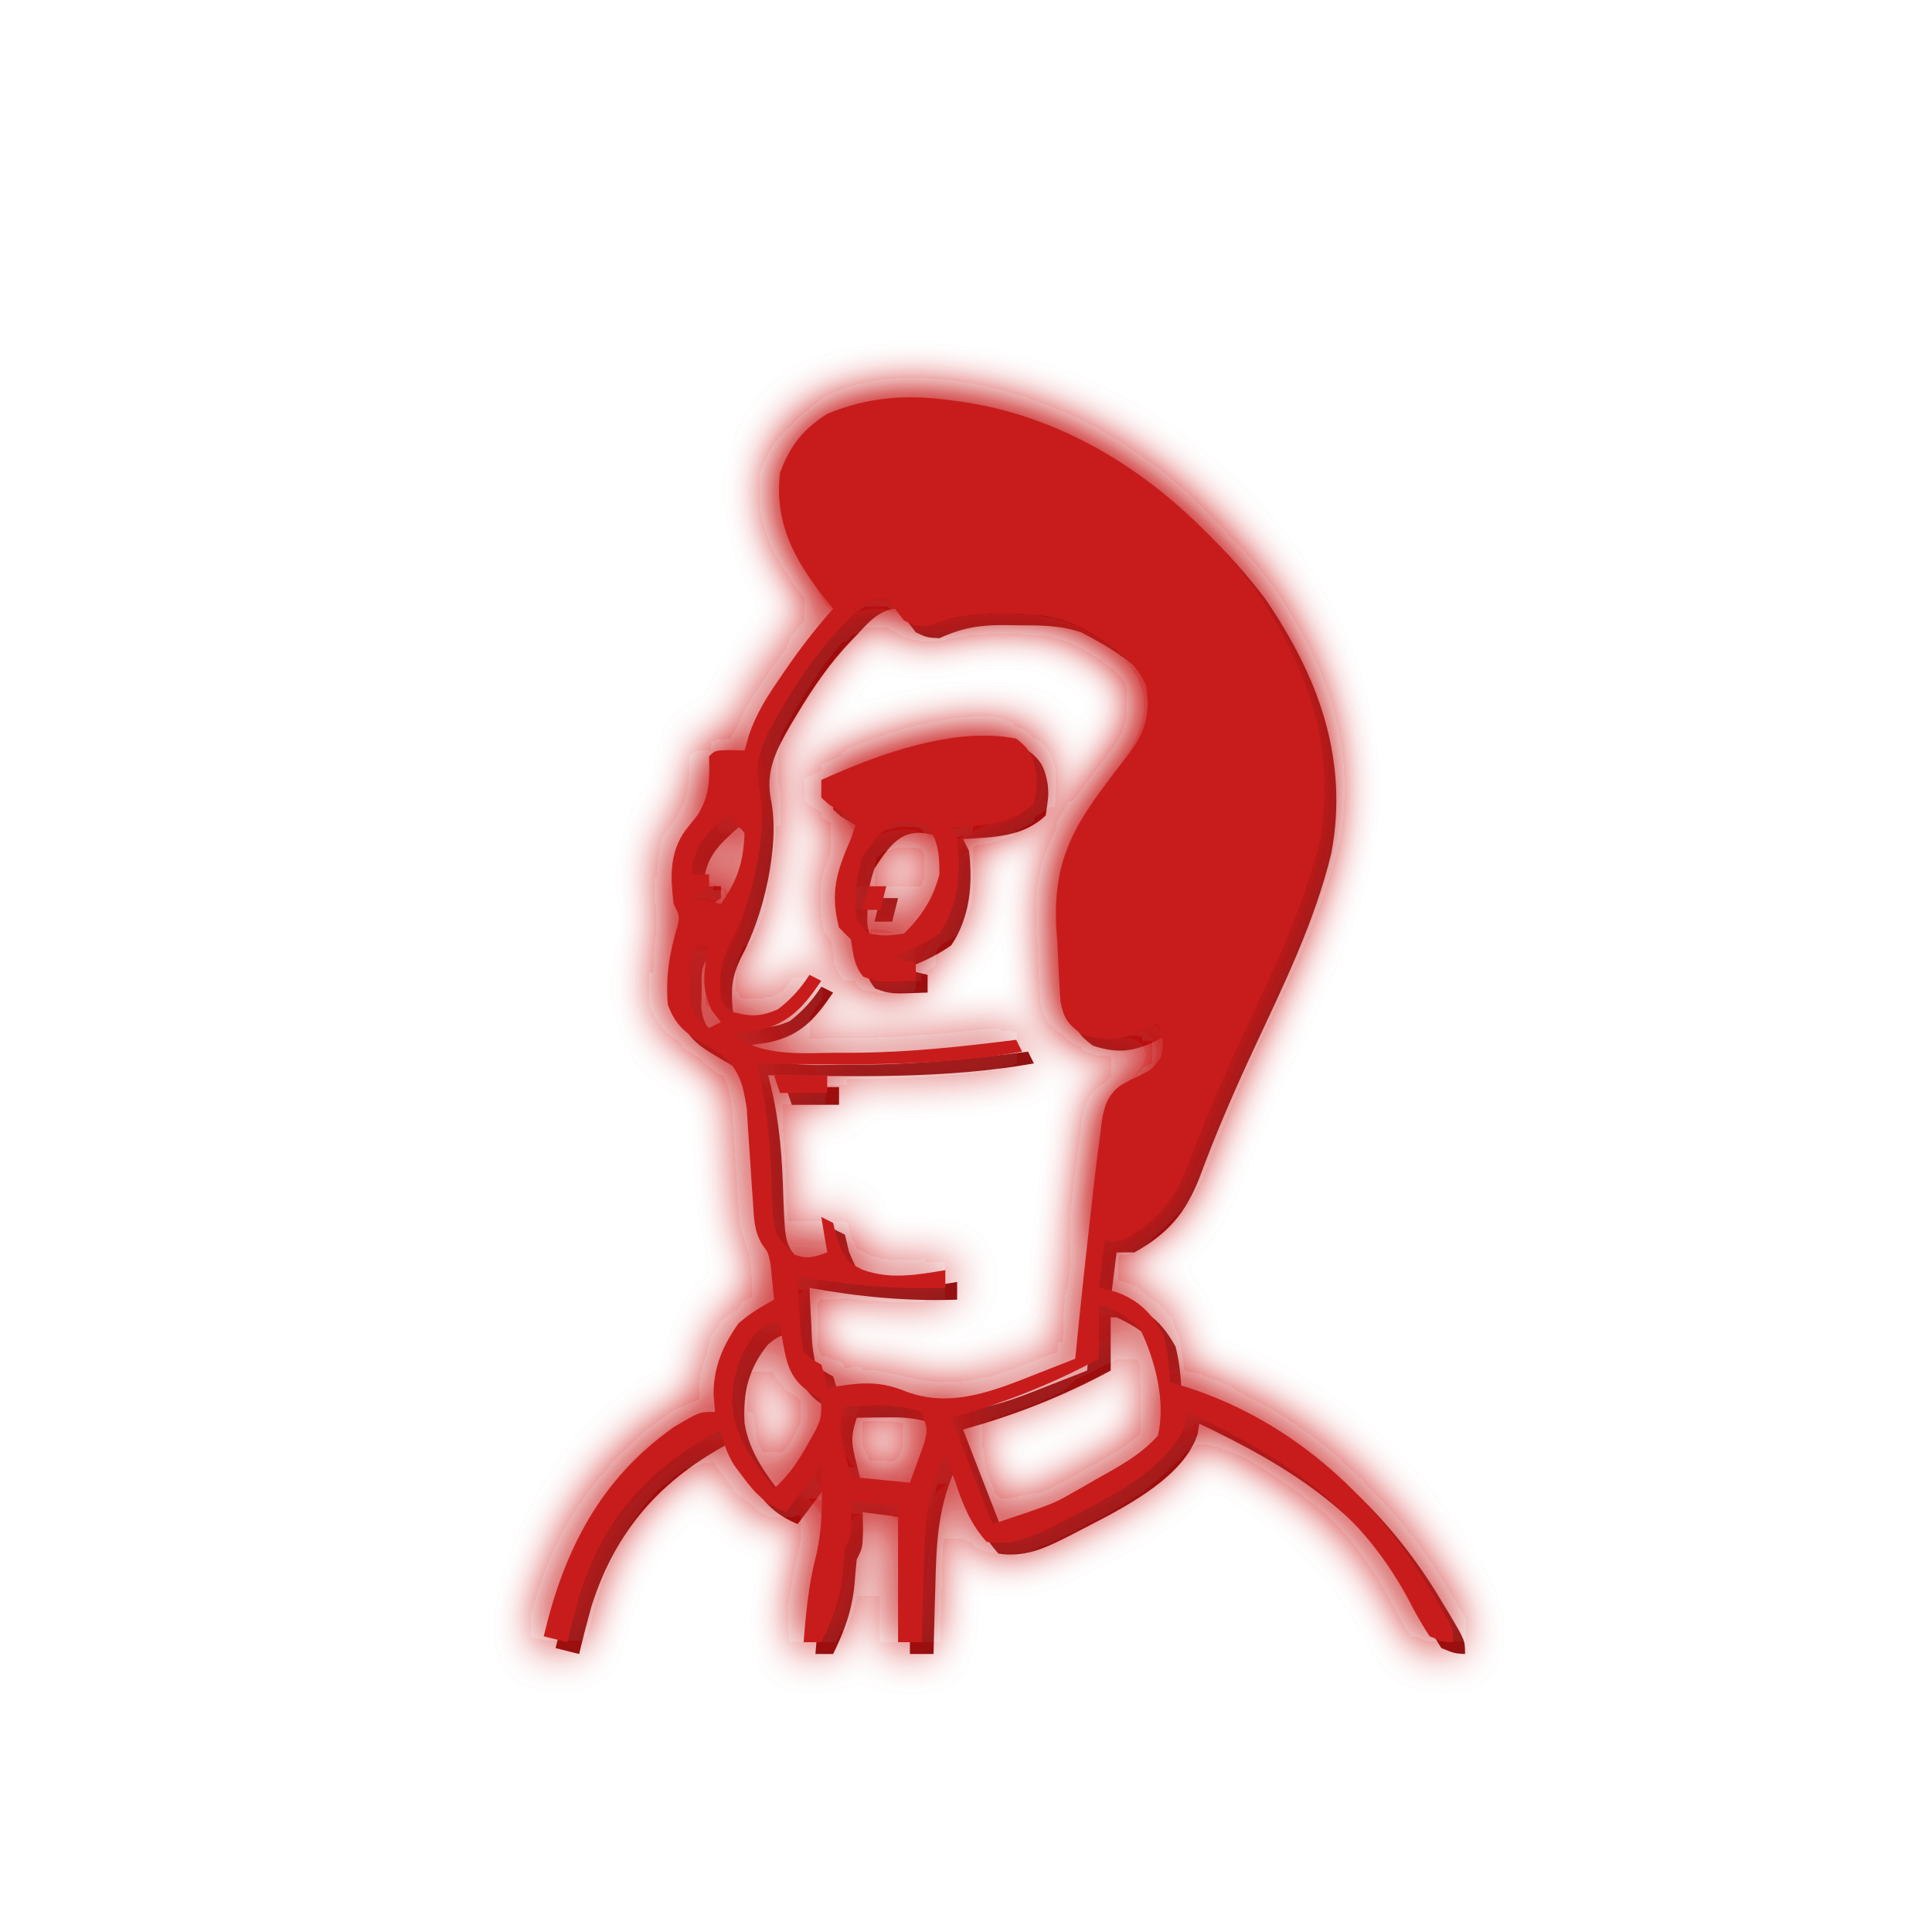
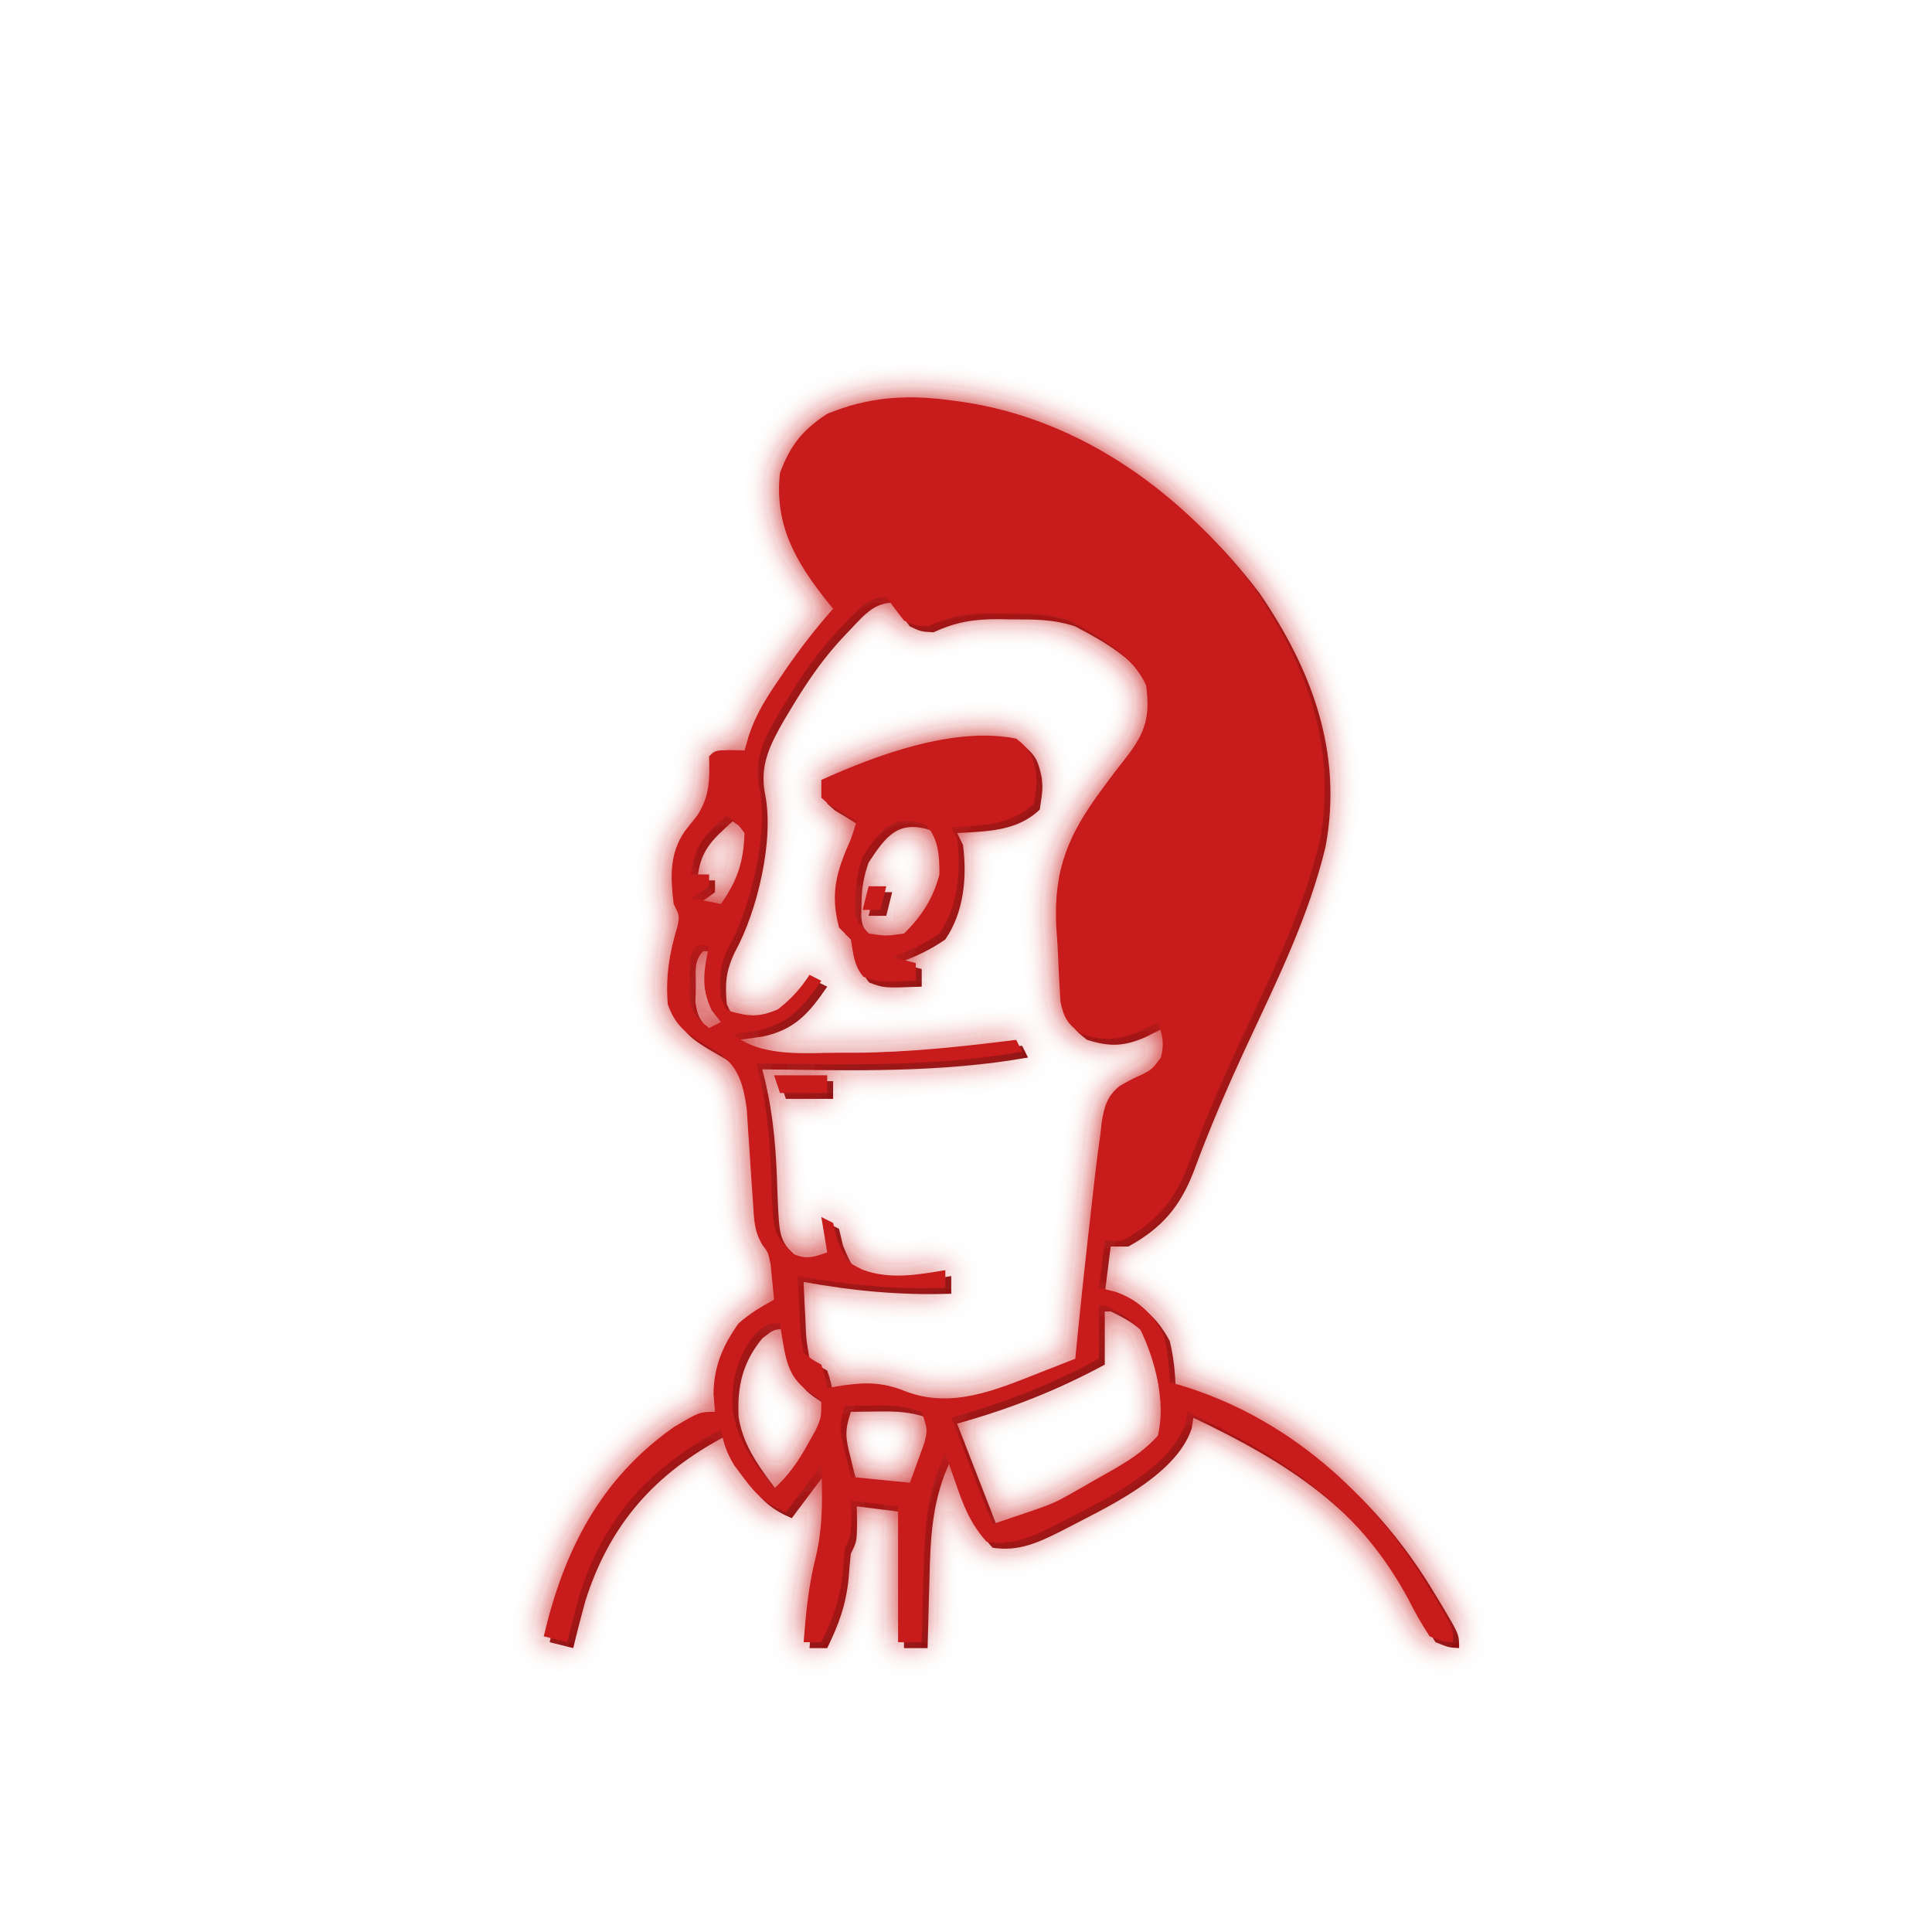
<svg xmlns="http://www.w3.org/2000/svg" version="1.1" width="229" height="229" viewBox="0 0 229 229">
  <defs>
    <filter id="glow">
-       <feGaussianBlur stdDeviation="4" result="blur" />
+       <feGaussianBlur stdDeviation="2.5" result="blur" />
      <feMerge>
-         <feMergeNode in="blur" />
        <feMergeNode in="blur" />
        <feMergeNode in="SourceGraphic" />
      </feMerge>
    </filter>
  </defs>
  <g transform="translate(34.35,34.35) scale(0.7)">
-     <g transform="translate(2,2)">
+     <g transform="translate(1,1)">
      <path d="M0 0 C0.702 0.094 1.403 0.188 2.126 0.285 C22.252 3.24 39.33 15.694 51.438 31.66 C60.338 44.685 65.617 58.689 62.617 74.688 C59.814 86.351 54.459 97.184 49.416 108.009 C46.096 115.142 43.006 122.272 40.287 129.657 C37.937 135.674 34.902 139.186 29.25 142.312 C28.26 142.312 27.27 142.312 26.25 142.312 C26.085 143.632 26.085 143.632 25.25 150.312 C26.137 150.519 27.024 150.725 27.938 150.938 C31.898 152.289 34.274 154.648 36.25 158.312 C36.903 160.984 37.173 163.567 37.25 166.312 C37.505 166.38 37.505 166.38 38.797 166.723 C57.115 172.147 71.669 185.163 81.25 201.312 C81.688 202.036 82.127 202.759 82.578 203.504 C85.25 208.01 85.25 208.01 85.25 210.312 C83.48 210.215 83.48 210.215 81.25 209.312 C79.861 207.174 78.706 205.138 77.562 202.875 C68.985 187.005 56.158 178.854 40.25 171.312 C40.161 171.895 40.072 172.478 39.98 173.078 C37.273 181.361 25.067 186.699 17.82 190.528 C13.949 192.463 10.621 194.003 6.25 193.312 C3.575 190.368 2.35 187.292 1.062 183.562 C0.718 182.578 0.374 181.593 0.02 180.578 C-0.234 179.83 -0.488 179.083 -0.75 178.312 C-3.993 185.037 -4.283 191.436 -4.438 198.812 C-4.472 199.921 -4.506 201.03 -4.541 202.172 C-4.623 204.885 -4.692 207.598 -4.75 210.312 C-6.07 210.312 -7.39 210.312 -8.75 210.312 C-8.75 202.722 -8.75 195.132 -8.75 187.312 C-11.39 186.982 -14.03 186.653 -16.75 186.312 C-16.729 187.261 -16.709 188.21 -16.688 189.188 C-16.75 192.312 -16.75 192.312 -17.75 194.312 C-17.903 195.706 -18.024 197.102 -18.125 198.5 C-18.566 202.964 -19.785 206.297 -21.75 210.312 C-22.74 210.312 -23.73 210.312 -24.75 210.312 C-24.361 205.409 -23.907 200.649 -22.688 195.875 C-21.435 190.7 -21.572 185.607 -21.75 180.312 C-22.21 180.926 -22.67 181.54 -23.145 182.172 C-23.912 183.195 -23.912 183.195 -27.75 188.312 C-31.084 186.909 -32.805 185.343 -34.938 182.438 C-35.192 182.098 -35.192 182.098 -36.48 180.383 C-37.74 178.329 -38.312 176.667 -38.75 174.312 C-50.845 180.633 -58.597 189.294 -62.719 202.391 C-63.447 205.022 -64.128 207.654 -64.75 210.312 C-66.07 209.982 -67.39 209.653 -68.75 209.312 C-65.355 194.867 -59.23 182.67 -46.691 173.867 C-42.395 171.312 -42.395 171.312 -39.75 171.312 C-39.833 170.322 -39.915 169.333 -40 168.312 C-39.981 163.686 -38.427 160.052 -35.75 156.312 C-33.819 154.631 -32.017 153.549 -29.75 152.312 C-29.865 151.041 -29.992 149.77 -30.125 148.5 C-30.16 148.146 -30.16 148.146 -30.336 146.355 C-30.75 144.312 -30.75 144.312 -31.741 143.02 C-33.136 140.66 -33.14 138.673 -33.312 135.945 C-33.387 134.895 -33.462 133.844 -33.539 132.762 C-33.574 132.213 -33.574 132.213 -33.75 129.438 C-33.888 127.273 -34.034 125.109 -34.188 122.945 C-34.248 121.985 -34.309 121.025 -34.371 120.036 C-34.922 116.073 -35.657 113.179 -38.844 110.652 C-39.638 110.19 -40.432 109.727 -41.25 109.25 C-44.587 107.294 -46.408 106.002 -47.75 102.312 C-48.12 97.497 -47.476 93.624 -46.09 89.012 C-45.75 87.312 -45.75 87.312 -46.75 85.312 C-47.296 80.84 -47.5 76.815 -44.875 73 C-44.524 72.557 -44.524 72.557 -42.75 70.312 C-40.606 66.883 -40.661 64.32 -40.75 60.312 C-39.75 59.312 -39.75 59.312 -37.188 59.25 C-36.383 59.271 -35.579 59.291 -34.75 59.312 C-34.624 58.879 -34.624 58.879 -33.988 56.688 C-32.829 53.218 -31.011 50.306 -28.938 47.312 C-28.584 46.791 -28.23 46.27 -27.865 45.733 C-25.355 42.077 -22.699 38.63 -19.75 35.312 C-20.148 34.828 -20.547 34.343 -20.957 33.844 C-26.222 27.182 -29.712 20.974 -28.75 12.312 C-27.006 7.632 -24.93 5.035 -20.75 2.312 C-13.817 -0.551 -7.315 -0.981 0 0 Z M-18.64 38.692 C-22.284 42.49 -25.109 46.62 -27.812 51.125 C-28.194 51.759 -28.576 52.392 -28.969 53.045 C-31.379 57.226 -33.258 60.795 -32.262 65.73 C-30.719 73.516 -33.553 85.457 -37.375 92.438 C-38.926 95.68 -39.073 97.762 -38.75 101.312 C-38.42 101.972 -38.09 102.632 -37.75 103.312 C-34.26 104.344 -32.428 104.612 -29.062 103.125 C-26.809 101.359 -25.313 99.698 -23.75 97.312 C-23.09 97.642 -22.43 97.972 -21.75 98.312 C-24.792 102.773 -27.2 105.593 -32.625 106.75 C-33.996 106.965 -35.37 107.162 -36.75 107.312 C-31.896 111.358 -24.534 110.505 -18.562 110.5 C-18.131 110.5 -18.131 110.5 -15.946 110.502 C-6.808 110.429 2.192 109.46 11.25 108.312 C11.58 108.972 11.91 109.632 12.25 110.312 C-2.675 112.945 -17.655 112.511 -32.75 112.312 C-32.611 112.854 -32.473 113.396 -32.33 113.954 C-30.789 120.346 -30.367 126.451 -30.184 133.002 C-29.859 141.299 -29.859 141.299 -26.375 144.625 C-24.189 145.55 -22.946 145.07 -20.75 144.312 C-21.08 142.333 -21.41 140.352 -21.75 138.312 C-21.09 138.643 -20.43 138.972 -19.75 139.312 C-19.523 140.261 -19.296 141.21 -19.062 142.188 C-17.523 145.854 -17.523 145.854 -14.75 147.25 C-10.104 148.939 -5.521 148.109 -0.75 147.312 C-0.75 148.303 -0.75 149.292 -0.75 150.312 C-9.378 150.592 -17.274 149.844 -25.75 148.312 C-25.663 150.44 -25.556 152.562 -25.438 154.688 C-25.415 155.291 -25.392 155.894 -25.369 156.516 C-25.262 158.273 -25.262 158.273 -24.75 161.312 C-23.27 162.477 -23.27 162.477 -21.75 163.312 C-21.062 165.438 -21.062 165.438 -20.75 167.312 C-20.477 167.259 -20.477 167.259 -19.098 166.988 C-14.659 166.283 -11.569 166.146 -7.375 167.875 C0.378 170.786 7.781 167.614 15.109 164.719 C15.703 164.487 16.298 164.255 16.91 164.017 C18.358 163.451 19.804 162.882 21.25 162.312 C21.325 161.553 21.4 160.794 21.478 160.012 C22.279 152.01 23.135 144.015 24.054 136.025 C24.231 134.478 24.403 132.93 24.574 131.382 C24.847 129.019 25.162 126.667 25.5 124.312 C25.573 123.645 25.645 122.977 25.72 122.289 C26.149 119.602 26.673 117.757 28.867 116.066 C30.766 115 30.766 115 32.634 114.137 C34.25 113.312 34.25 113.312 35.75 111.312 C36.339 108.956 36.06 107.579 35.25 105.312 C34.219 105.828 33.188 106.344 32.125 106.875 C28.487 108.429 26.098 108.537 22.25 107.312 C19.971 105.607 19.324 104.668 18.738 101.852 C18.546 98.672 18.378 95.495 18.25 92.312 C18.174 91.214 18.098 90.116 18.02 88.984 C17.595 79.309 20.124 73.491 25.809 65.828 C26.261 65.216 26.713 64.603 27.178 63.972 C28.082 62.766 29.004 61.573 29.947 60.397 C33.159 56.194 33.927 53.605 33.25 48.312 C30.908 43.065 25.143 39.882 20.25 37.312 C16.523 36.07 13.273 36.129 9.375 36.125 C8.667 36.113 7.96 36.101 7.23 36.088 C3.071 36.076 0.088 36.542 -3.75 38.312 C-5.875 38.188 -5.875 38.188 -7.75 37.312 C-8.781 36.003 -9.785 34.672 -10.75 33.312 C-14.279 33.312 -16.242 36.313 -18.64 38.692 Z M-37.75 70.312 C-41.326 73.522 -43.322 75.321 -43.75 80.312 C-42.76 80.312 -41.77 80.312 -40.75 80.312 C-40.75 80.972 -40.75 81.632 -40.75 82.312 C-42.25 83.438 -42.25 83.438 -43.75 84.312 C-42.925 84.478 -42.925 84.478 -38.75 85.312 C-35.911 81.24 -34.931 78.205 -34.75 73.312 C-36.188 71.375 -36.188 71.375 -37.75 70.312 Z M-42.75 92.312 C-44.408 93.97 -43.96 95.916 -44 98.188 C-44.026 99.072 -44.052 99.956 -44.078 100.867 C-43.695 103.722 -42.965 104.552 -40.75 106.312 C-40.09 105.983 -39.43 105.653 -38.75 105.312 C-39.266 104.653 -39.781 103.993 -40.312 103.312 C-42.223 99.326 -41.619 96.533 -40.75 92.312 C-41.41 92.312 -42.07 92.312 -42.75 92.312 Z M25.25 153.312 C25.25 156.282 25.25 159.252 25.25 162.312 C17.046 166.747 9.223 169.777 0.25 172.312 C2.56 178.252 4.87 184.192 7.25 190.312 C17.386 186.934 17.386 186.934 20.523 185.156 C21.203 184.773 21.882 184.391 22.582 183.996 C22.919 183.801 22.919 183.801 24.625 182.812 C24.974 182.617 24.974 182.617 26.738 181.629 C29.974 179.784 32.752 178.123 35.25 175.312 C36.614 169.522 34.763 162.541 32.25 157.312 C30.316 155.348 28.782 154.523 26.25 153.312 C25.92 153.312 25.59 153.312 25.25 153.312 Z M-32.75 157.875 C-36.06 161.909 -37.029 165.996 -36.75 171.188 C-35.952 176.341 -32.833 180.24 -29.75 184.312 C-27.277 182.05 -25.686 179.738 -24.062 176.812 C-23.626 176.039 -23.189 175.266 -22.738 174.469 C-21.75 172.312 -21.75 172.312 -21.75 169.312 C-22.534 168.776 -23.317 168.24 -24.125 167.688 C-27.516 165.247 -27.796 162.079 -28.488 158.141 C-28.575 157.537 -28.661 156.934 -28.75 156.312 C-30.75 156.312 -30.75 156.312 -32.75 157.875 Z M-17.75 170.312 C-18.849 173.609 -18.621 174.717 -17.812 178 C-17.462 179.423 -17.111 180.846 -16.75 182.312 C-13.45 182.643 -10.15 182.972 -6.75 183.312 C-6.234 181.889 -5.719 180.466 -5.188 179 C-4.897 178.199 -4.607 177.399 -4.309 176.574 C-3.75 174.312 -3.75 174.312 -4.75 171.312 C-7.765 170.308 -9.792 170.209 -12.938 170.25 C-13.839 170.259 -14.74 170.268 -15.668 170.277 C-16.012 170.283 -16.012 170.283 -17.75 170.312 Z " fill="#8b1414" transform="translate(111.75,18.6875)" />
      <path d="M0 0 C2.328 1.764 2.783 2.901 3.34 5.719 C3.5 7.562 3.5 7.562 3 11 C-0.833 14.709 -5.914 14.679 -11 15 C-10.67 15.66 -10.34 16.32 -10 17 C-9.326 22.525 -9.815 28.311 -13 33 C-15.524 34.772 -18.106 35.955 -21 37 C-19.68 37.33 -18.36 37.66 -17 38 C-17 38.99 -17 39.98 -17 41 C-23.347 41.24 -23.347 41.24 -25.875 40.312 C-27.507 38.409 -27.574 36.434 -28 34 C-28.66 33.34 -29.32 32.68 -30 32 C-31.543 26.067 -30.416 22.502 -28 17 C-27.67 16.01 -27.34 15.02 -27 14 C-27.433 13.746 -27.866 13.492 -28.312 13.23 C-28.869 12.886 -29.426 12.542 -30 12.188 C-30.557 11.851 -31.114 11.515 -31.688 11.168 C-32.121 10.783 -32.554 10.397 -33 10 C-33 9.01 -33 8.02 -33 7 C-23.592 2.73 -10.486 -2.107 0 0 Z M-26 20 C-26.887 22.66 -27.162 24.324 -27.188 27.062 C-27.202 27.755 -27.216 28.447 -27.23 29.16 C-27 31 -27 31 -25 33 C-22.125 33.438 -22.125 33.438 -19 33 C-16.003 30.086 -14.059 27.045 -13 23 C-13 19.874 -13.118 16.966 -15.312 14.562 C-20.929 12.69 -22.994 15.407 -26 20 Z " fill="#8b1414" transform="translate(123,76)" />
      <path d="M0 0 C0.99 0 1.98 0 3 0 C2.67 1.32 2.34 2.64 2 4 C1.01 4 0.02 4 -1 4 C-0.67 2.68 -0.34 1.36 0 0 Z " fill="#8b1414" transform="translate(98,101)" />
      <path d="M0 0 C2.97 0 5.94 0 9 0 C9 0.99 9 1.98 9 3 C6.36 3 3.72 3 1 3 C0.67 2.01 0.34 1.02 0 0 Z " fill="#8b1414" transform="translate(82,133)" />
    </g>
    <g filter="url(#glow)">
      <path d="M0 0 C0.702 0.094 1.403 0.188 2.126 0.285 C22.252 3.24 39.33 15.694 51.438 31.66 C60.338 44.685 65.617 58.689 62.617 74.688 C59.814 86.351 54.459 97.184 49.416 108.009 C46.096 115.142 43.006 122.272 40.287 129.657 C37.937 135.674 34.902 139.186 29.25 142.312 C28.26 142.312 27.27 142.312 26.25 142.312 C26.085 143.632 26.085 143.632 25.25 150.312 C26.137 150.519 27.024 150.725 27.938 150.938 C31.898 152.289 34.274 154.648 36.25 158.312 C36.903 160.984 37.173 163.567 37.25 166.312 C37.505 166.38 37.505 166.38 38.797 166.723 C57.115 172.147 71.669 185.163 81.25 201.312 C81.688 202.036 82.127 202.759 82.578 203.504 C85.25 208.01 85.25 208.01 85.25 210.312 C83.48 210.215 83.48 210.215 81.25 209.312 C79.861 207.174 78.706 205.138 77.562 202.875 C68.985 187.005 56.158 178.854 40.25 171.312 C40.161 171.895 40.072 172.478 39.98 173.078 C37.273 181.361 25.067 186.699 17.82 190.528 C13.949 192.463 10.621 194.003 6.25 193.312 C3.575 190.368 2.35 187.292 1.062 183.562 C0.718 182.578 0.374 181.593 0.02 180.578 C-0.234 179.83 -0.488 179.083 -0.75 178.312 C-3.993 185.037 -4.283 191.436 -4.438 198.812 C-4.472 199.921 -4.506 201.03 -4.541 202.172 C-4.623 204.885 -4.692 207.598 -4.75 210.312 C-6.07 210.312 -7.39 210.312 -8.75 210.312 C-8.75 202.722 -8.75 195.132 -8.75 187.312 C-11.39 186.982 -14.03 186.653 -16.75 186.312 C-16.729 187.261 -16.709 188.21 -16.688 189.188 C-16.75 192.312 -16.75 192.312 -17.75 194.312 C-17.903 195.706 -18.024 197.102 -18.125 198.5 C-18.566 202.964 -19.785 206.297 -21.75 210.312 C-22.74 210.312 -23.73 210.312 -24.75 210.312 C-24.361 205.409 -23.907 200.649 -22.688 195.875 C-21.435 190.7 -21.572 185.607 -21.75 180.312 C-22.21 180.926 -22.67 181.54 -23.145 182.172 C-23.912 183.195 -23.912 183.195 -27.75 188.312 C-31.084 186.909 -32.805 185.343 -34.938 182.438 C-35.192 182.098 -35.192 182.098 -36.48 180.383 C-37.74 178.329 -38.312 176.667 -38.75 174.312 C-50.845 180.633 -58.597 189.294 -62.719 202.391 C-63.447 205.022 -64.128 207.654 -64.75 210.312 C-66.07 209.982 -67.39 209.653 -68.75 209.312 C-65.355 194.867 -59.23 182.67 -46.691 173.867 C-42.395 171.312 -42.395 171.312 -39.75 171.312 C-39.833 170.322 -39.915 169.333 -40 168.312 C-39.981 163.686 -38.427 160.052 -35.75 156.312 C-33.819 154.631 -32.017 153.549 -29.75 152.312 C-29.865 151.041 -29.992 149.77 -30.125 148.5 C-30.16 148.146 -30.16 148.146 -30.336 146.355 C-30.75 144.312 -30.75 144.312 -31.741 143.02 C-33.136 140.66 -33.14 138.673 -33.312 135.945 C-33.387 134.895 -33.462 133.844 -33.539 132.762 C-33.574 132.213 -33.574 132.213 -33.75 129.438 C-33.888 127.273 -34.034 125.109 -34.188 122.945 C-34.248 121.985 -34.309 121.025 -34.371 120.036 C-34.922 116.073 -35.657 113.179 -38.844 110.652 C-39.638 110.19 -40.432 109.727 -41.25 109.25 C-44.587 107.294 -46.408 106.002 -47.75 102.312 C-48.12 97.497 -47.476 93.624 -46.09 89.012 C-45.75 87.312 -45.75 87.312 -46.75 85.312 C-47.296 80.84 -47.5 76.815 -44.875 73 C-44.524 72.557 -44.524 72.557 -42.75 70.312 C-40.606 66.883 -40.661 64.32 -40.75 60.312 C-39.75 59.312 -39.75 59.312 -37.188 59.25 C-36.383 59.271 -35.579 59.291 -34.75 59.312 C-34.624 58.879 -34.624 58.879 -33.988 56.688 C-32.829 53.218 -31.011 50.306 -28.938 47.312 C-28.584 46.791 -28.23 46.27 -27.865 45.733 C-25.355 42.077 -22.699 38.63 -19.75 35.312 C-20.148 34.828 -20.547 34.343 -20.957 33.844 C-26.222 27.182 -29.712 20.974 -28.75 12.312 C-27.006 7.632 -24.93 5.035 -20.75 2.312 C-13.817 -0.551 -7.315 -0.981 0 0 Z M-18.64 38.692 C-22.284 42.49 -25.109 46.62 -27.812 51.125 C-28.194 51.759 -28.576 52.392 -28.969 53.045 C-31.379 57.226 -33.258 60.795 -32.262 65.73 C-30.719 73.516 -33.553 85.457 -37.375 92.438 C-38.926 95.68 -39.073 97.762 -38.75 101.312 C-38.42 101.972 -38.09 102.632 -37.75 103.312 C-34.26 104.344 -32.428 104.612 -29.062 103.125 C-26.809 101.359 -25.313 99.698 -23.75 97.312 C-23.09 97.642 -22.43 97.972 -21.75 98.312 C-24.792 102.773 -27.2 105.593 -32.625 106.75 C-33.996 106.965 -35.37 107.162 -36.75 107.312 C-31.896 111.358 -24.534 110.505 -18.562 110.5 C-18.131 110.5 -18.131 110.5 -15.946 110.502 C-6.808 110.429 2.192 109.46 11.25 108.312 C11.58 108.972 11.91 109.632 12.25 110.312 C-2.675 112.945 -17.655 112.511 -32.75 112.312 C-32.611 112.854 -32.473 113.396 -32.33 113.954 C-30.789 120.346 -30.367 126.451 -30.184 133.002 C-29.859 141.299 -29.859 141.299 -26.375 144.625 C-24.189 145.55 -22.946 145.07 -20.75 144.312 C-21.08 142.333 -21.41 140.352 -21.75 138.312 C-21.09 138.643 -20.43 138.972 -19.75 139.312 C-19.523 140.261 -19.296 141.21 -19.062 142.188 C-17.523 145.854 -17.523 145.854 -14.75 147.25 C-10.104 148.939 -5.521 148.109 -0.75 147.312 C-0.75 148.303 -0.75 149.292 -0.75 150.312 C-9.378 150.592 -17.274 149.844 -25.75 148.312 C-25.663 150.44 -25.556 152.562 -25.438 154.688 C-25.415 155.291 -25.392 155.894 -25.369 156.516 C-25.262 158.273 -25.262 158.273 -24.75 161.312 C-23.27 162.477 -23.27 162.477 -21.75 163.312 C-21.062 165.438 -21.062 165.438 -20.75 167.312 C-20.477 167.259 -20.477 167.259 -19.098 166.988 C-14.659 166.283 -11.569 166.146 -7.375 167.875 C0.378 170.786 7.781 167.614 15.109 164.719 C15.703 164.487 16.298 164.255 16.91 164.017 C18.358 163.451 19.804 162.882 21.25 162.312 C21.325 161.553 21.4 160.794 21.478 160.012 C22.279 152.01 23.135 144.015 24.054 136.025 C24.231 134.478 24.403 132.93 24.574 131.382 C24.847 129.019 25.162 126.667 25.5 124.312 C25.573 123.645 25.645 122.977 25.72 122.289 C26.149 119.602 26.673 117.757 28.867 116.066 C30.766 115 30.766 115 32.634 114.137 C34.25 113.312 34.25 113.312 35.75 111.312 C36.339 108.956 36.06 107.579 35.25 105.312 C34.219 105.828 33.188 106.344 32.125 106.875 C28.487 108.429 26.098 108.537 22.25 107.312 C19.971 105.607 19.324 104.668 18.738 101.852 C18.546 98.672 18.378 95.495 18.25 92.312 C18.174 91.214 18.098 90.116 18.02 88.984 C17.595 79.309 20.124 73.491 25.809 65.828 C26.261 65.216 26.713 64.603 27.178 63.972 C28.082 62.766 29.004 61.573 29.947 60.397 C33.159 56.194 33.927 53.605 33.25 48.312 C30.908 43.065 25.143 39.882 20.25 37.312 C16.523 36.07 13.273 36.129 9.375 36.125 C8.667 36.113 7.96 36.101 7.23 36.088 C3.071 36.076 0.088 36.542 -3.75 38.312 C-5.875 38.188 -5.875 38.188 -7.75 37.312 C-8.781 36.003 -9.785 34.672 -10.75 33.312 C-14.279 33.312 -16.242 36.313 -18.64 38.692 Z M-37.75 70.312 C-41.326 73.522 -43.322 75.321 -43.75 80.312 C-42.76 80.312 -41.77 80.312 -40.75 80.312 C-40.75 80.972 -40.75 81.632 -40.75 82.312 C-42.25 83.438 -42.25 83.438 -43.75 84.312 C-42.925 84.478 -42.925 84.478 -38.75 85.312 C-35.911 81.24 -34.931 78.205 -34.75 73.312 C-36.188 71.375 -36.188 71.375 -37.75 70.312 Z M-42.75 92.312 C-44.408 93.97 -43.96 95.916 -44 98.188 C-44.026 99.072 -44.052 99.956 -44.078 100.867 C-43.695 103.722 -42.965 104.552 -40.75 106.312 C-40.09 105.983 -39.43 105.653 -38.75 105.312 C-39.266 104.653 -39.781 103.993 -40.312 103.312 C-42.223 99.326 -41.619 96.533 -40.75 92.312 C-41.41 92.312 -42.07 92.312 -42.75 92.312 Z M25.25 153.312 C25.25 156.282 25.25 159.252 25.25 162.312 C17.046 166.747 9.223 169.777 0.25 172.312 C2.56 178.252 4.87 184.192 7.25 190.312 C17.386 186.934 17.386 186.934 20.523 185.156 C21.203 184.773 21.882 184.391 22.582 183.996 C22.919 183.801 22.919 183.801 24.625 182.812 C24.974 182.617 24.974 182.617 26.738 181.629 C29.974 179.784 32.752 178.123 35.25 175.312 C36.614 169.522 34.763 162.541 32.25 157.312 C30.316 155.348 28.782 154.523 26.25 153.312 C25.92 153.312 25.59 153.312 25.25 153.312 Z M-32.75 157.875 C-36.06 161.909 -37.029 165.996 -36.75 171.188 C-35.952 176.341 -32.833 180.24 -29.75 184.312 C-27.277 182.05 -25.686 179.738 -24.062 176.812 C-23.626 176.039 -23.189 175.266 -22.738 174.469 C-21.75 172.312 -21.75 172.312 -21.75 169.312 C-22.534 168.776 -23.317 168.24 -24.125 167.688 C-27.516 165.247 -27.796 162.079 -28.488 158.141 C-28.575 157.537 -28.661 156.934 -28.75 156.312 C-30.75 156.312 -30.75 156.312 -32.75 157.875 Z M-17.75 170.312 C-18.849 173.609 -18.621 174.717 -17.812 178 C-17.462 179.423 -17.111 180.846 -16.75 182.312 C-13.45 182.643 -10.15 182.972 -6.75 183.312 C-6.234 181.889 -5.719 180.466 -5.188 179 C-4.897 178.199 -4.607 177.399 -4.309 176.574 C-3.75 174.312 -3.75 174.312 -4.75 171.312 C-7.765 170.308 -9.792 170.209 -12.938 170.25 C-13.839 170.259 -14.74 170.268 -15.668 170.277 C-16.012 170.283 -16.012 170.283 -17.75 170.312 Z " fill="#c81e1e" transform="translate(111.75,18.6875)" />
      <path d="M0 0 C2.328 1.764 2.783 2.901 3.34 5.719 C3.5 7.562 3.5 7.562 3 11 C-0.833 14.709 -5.914 14.679 -11 15 C-10.67 15.66 -10.34 16.32 -10 17 C-9.326 22.525 -9.815 28.311 -13 33 C-15.524 34.772 -18.106 35.955 -21 37 C-19.68 37.33 -18.36 37.66 -17 38 C-17 38.99 -17 39.98 -17 41 C-23.347 41.24 -23.347 41.24 -25.875 40.312 C-27.507 38.409 -27.574 36.434 -28 34 C-28.66 33.34 -29.32 32.68 -30 32 C-31.543 26.067 -30.416 22.502 -28 17 C-27.67 16.01 -27.34 15.02 -27 14 C-27.433 13.746 -27.866 13.492 -28.312 13.23 C-28.869 12.886 -29.426 12.542 -30 12.188 C-30.557 11.851 -31.114 11.515 -31.688 11.168 C-32.121 10.783 -32.554 10.397 -33 10 C-33 9.01 -33 8.02 -33 7 C-23.592 2.73 -10.486 -2.107 0 0 Z M-26 20 C-26.887 22.66 -27.162 24.324 -27.188 27.062 C-27.202 27.755 -27.216 28.447 -27.23 29.16 C-27 31 -27 31 -25 33 C-22.125 33.438 -22.125 33.438 -19 33 C-16.003 30.086 -14.059 27.045 -13 23 C-13 19.874 -13.118 16.966 -15.312 14.562 C-20.929 12.69 -22.994 15.407 -26 20 Z " fill="#c81e1e" transform="translate(123,76)" />
      <path d="M0 0 C0.99 0 1.98 0 3 0 C2.67 1.32 2.34 2.64 2 4 C1.01 4 0.02 4 -1 4 C-0.67 2.68 -0.34 1.36 0 0 Z " fill="#c81e1e" transform="translate(98,101)" />
      <path d="M0 0 C2.97 0 5.94 0 9 0 C9 0.99 9 1.98 9 3 C6.36 3 3.72 3 1 3 C0.67 2.01 0.34 1.02 0 0 Z " fill="#c81e1e" transform="translate(82,133)" />
    </g>
  </g>
</svg>
